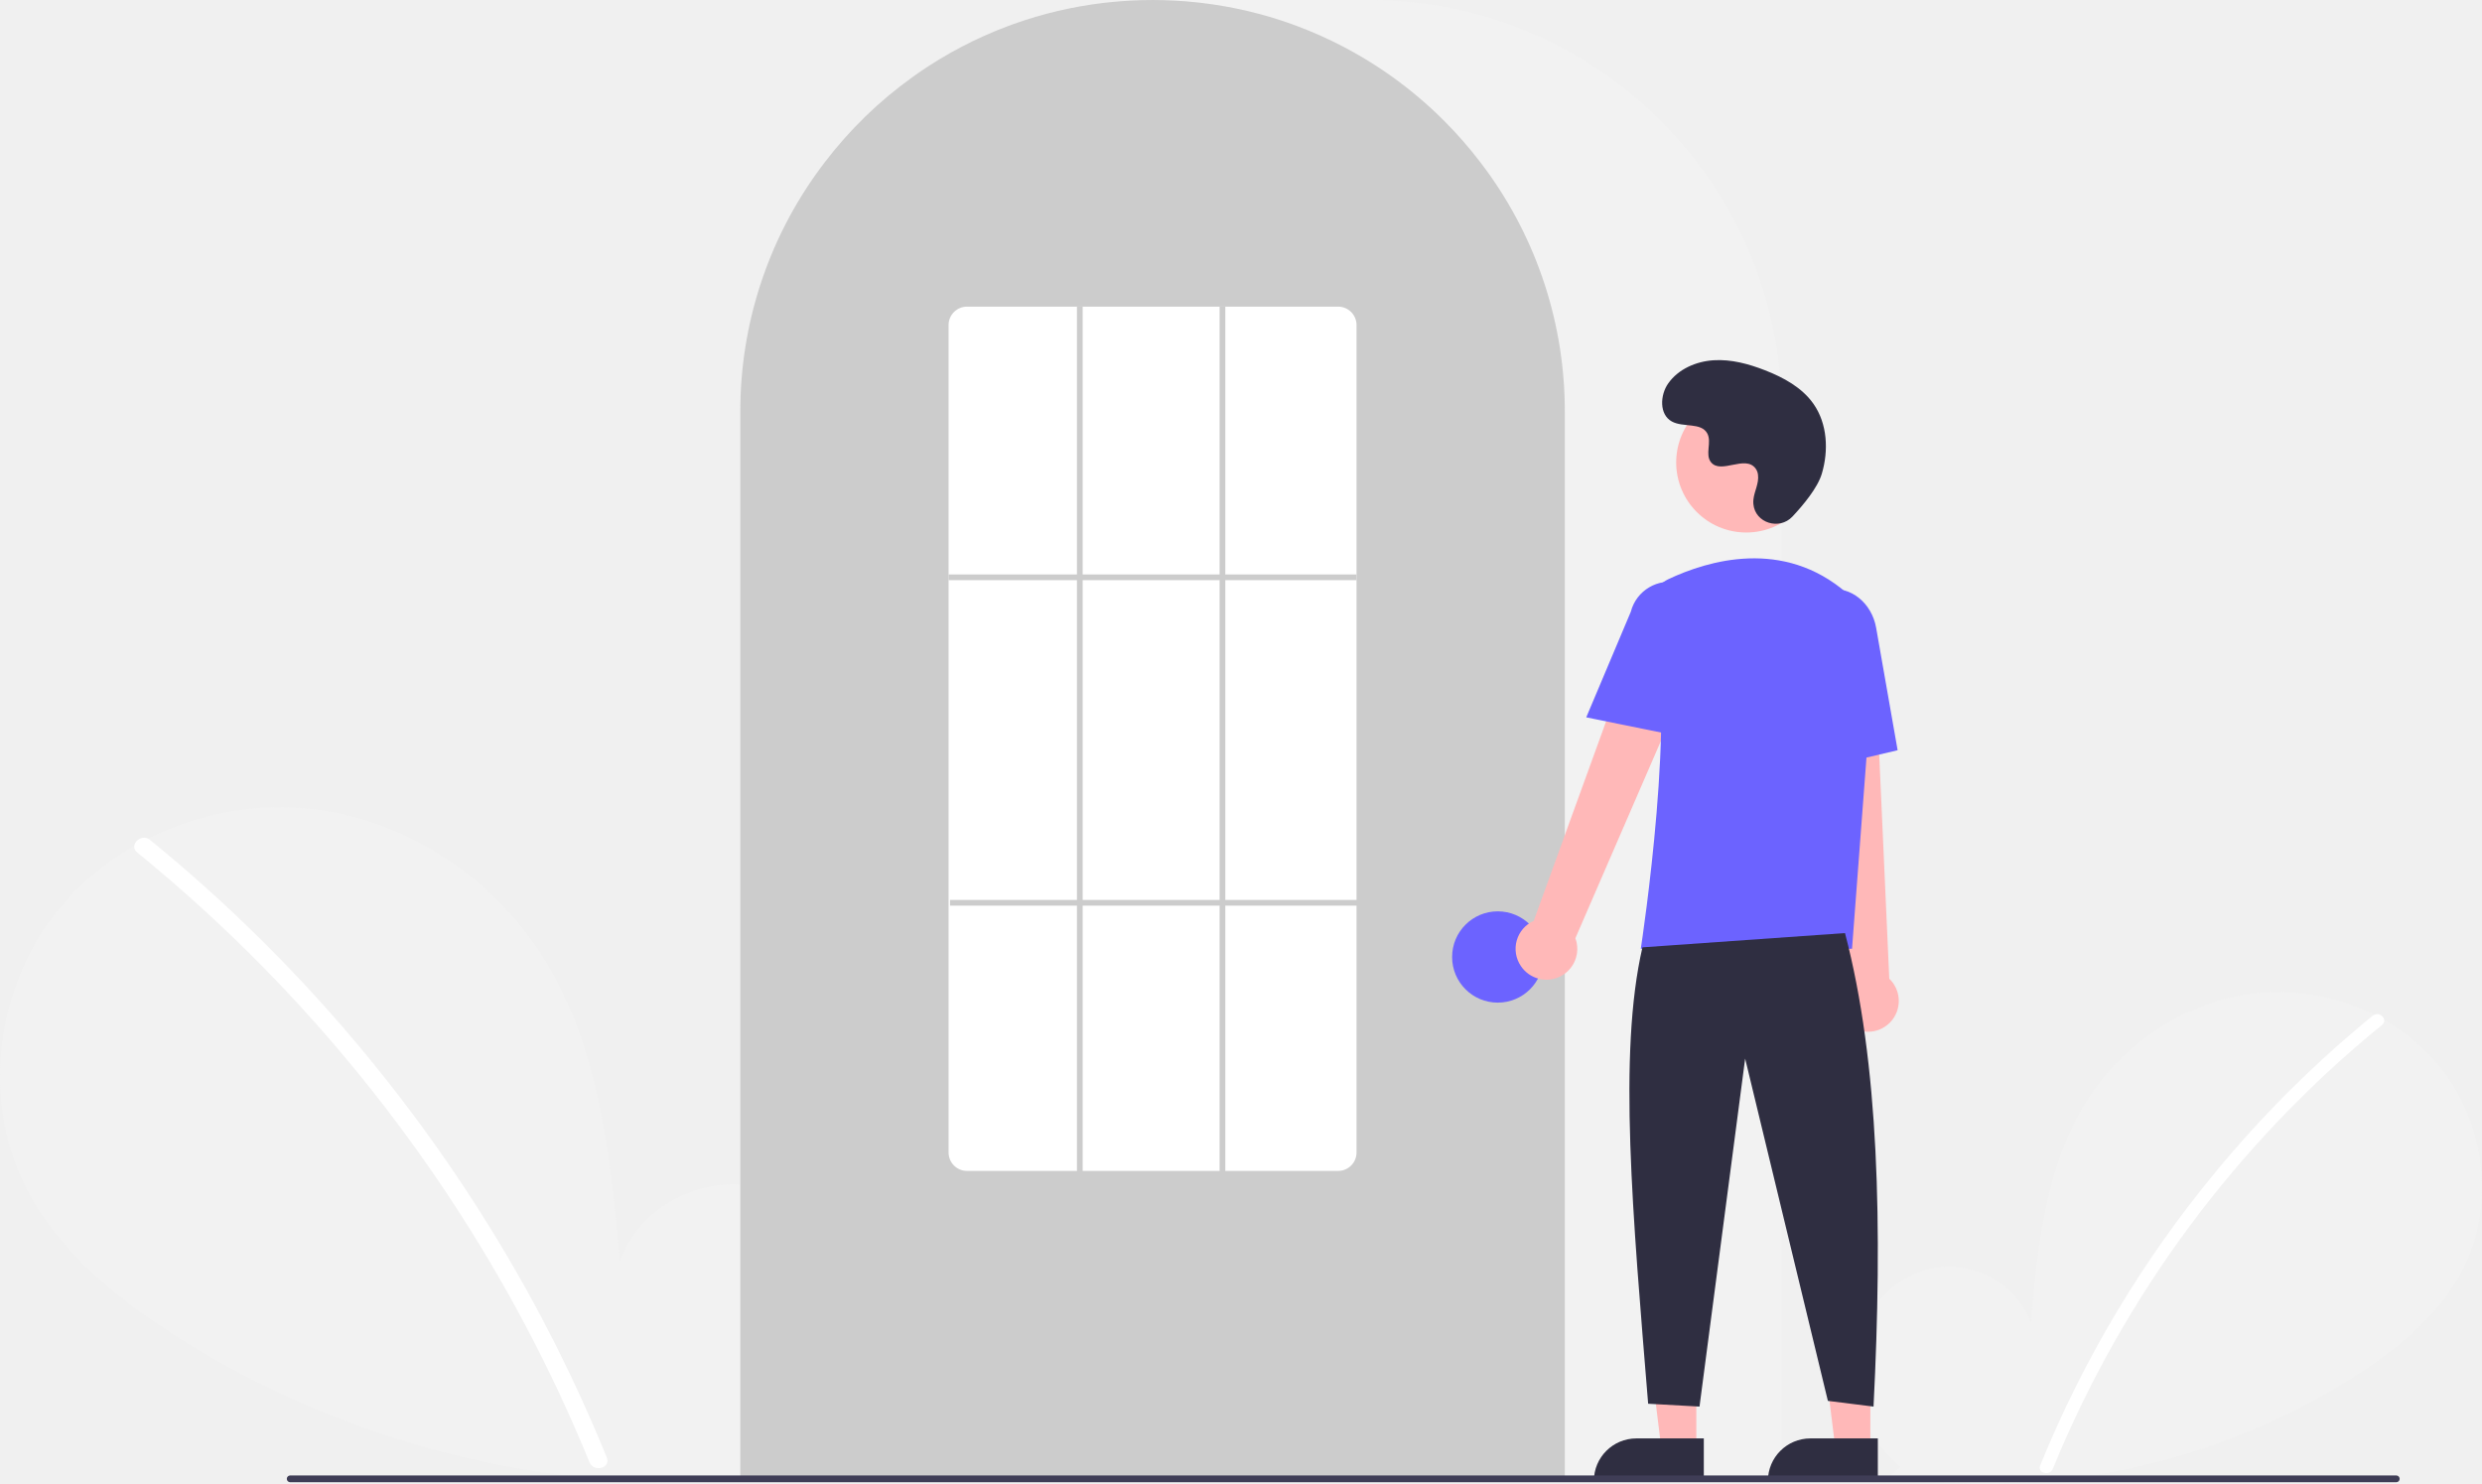
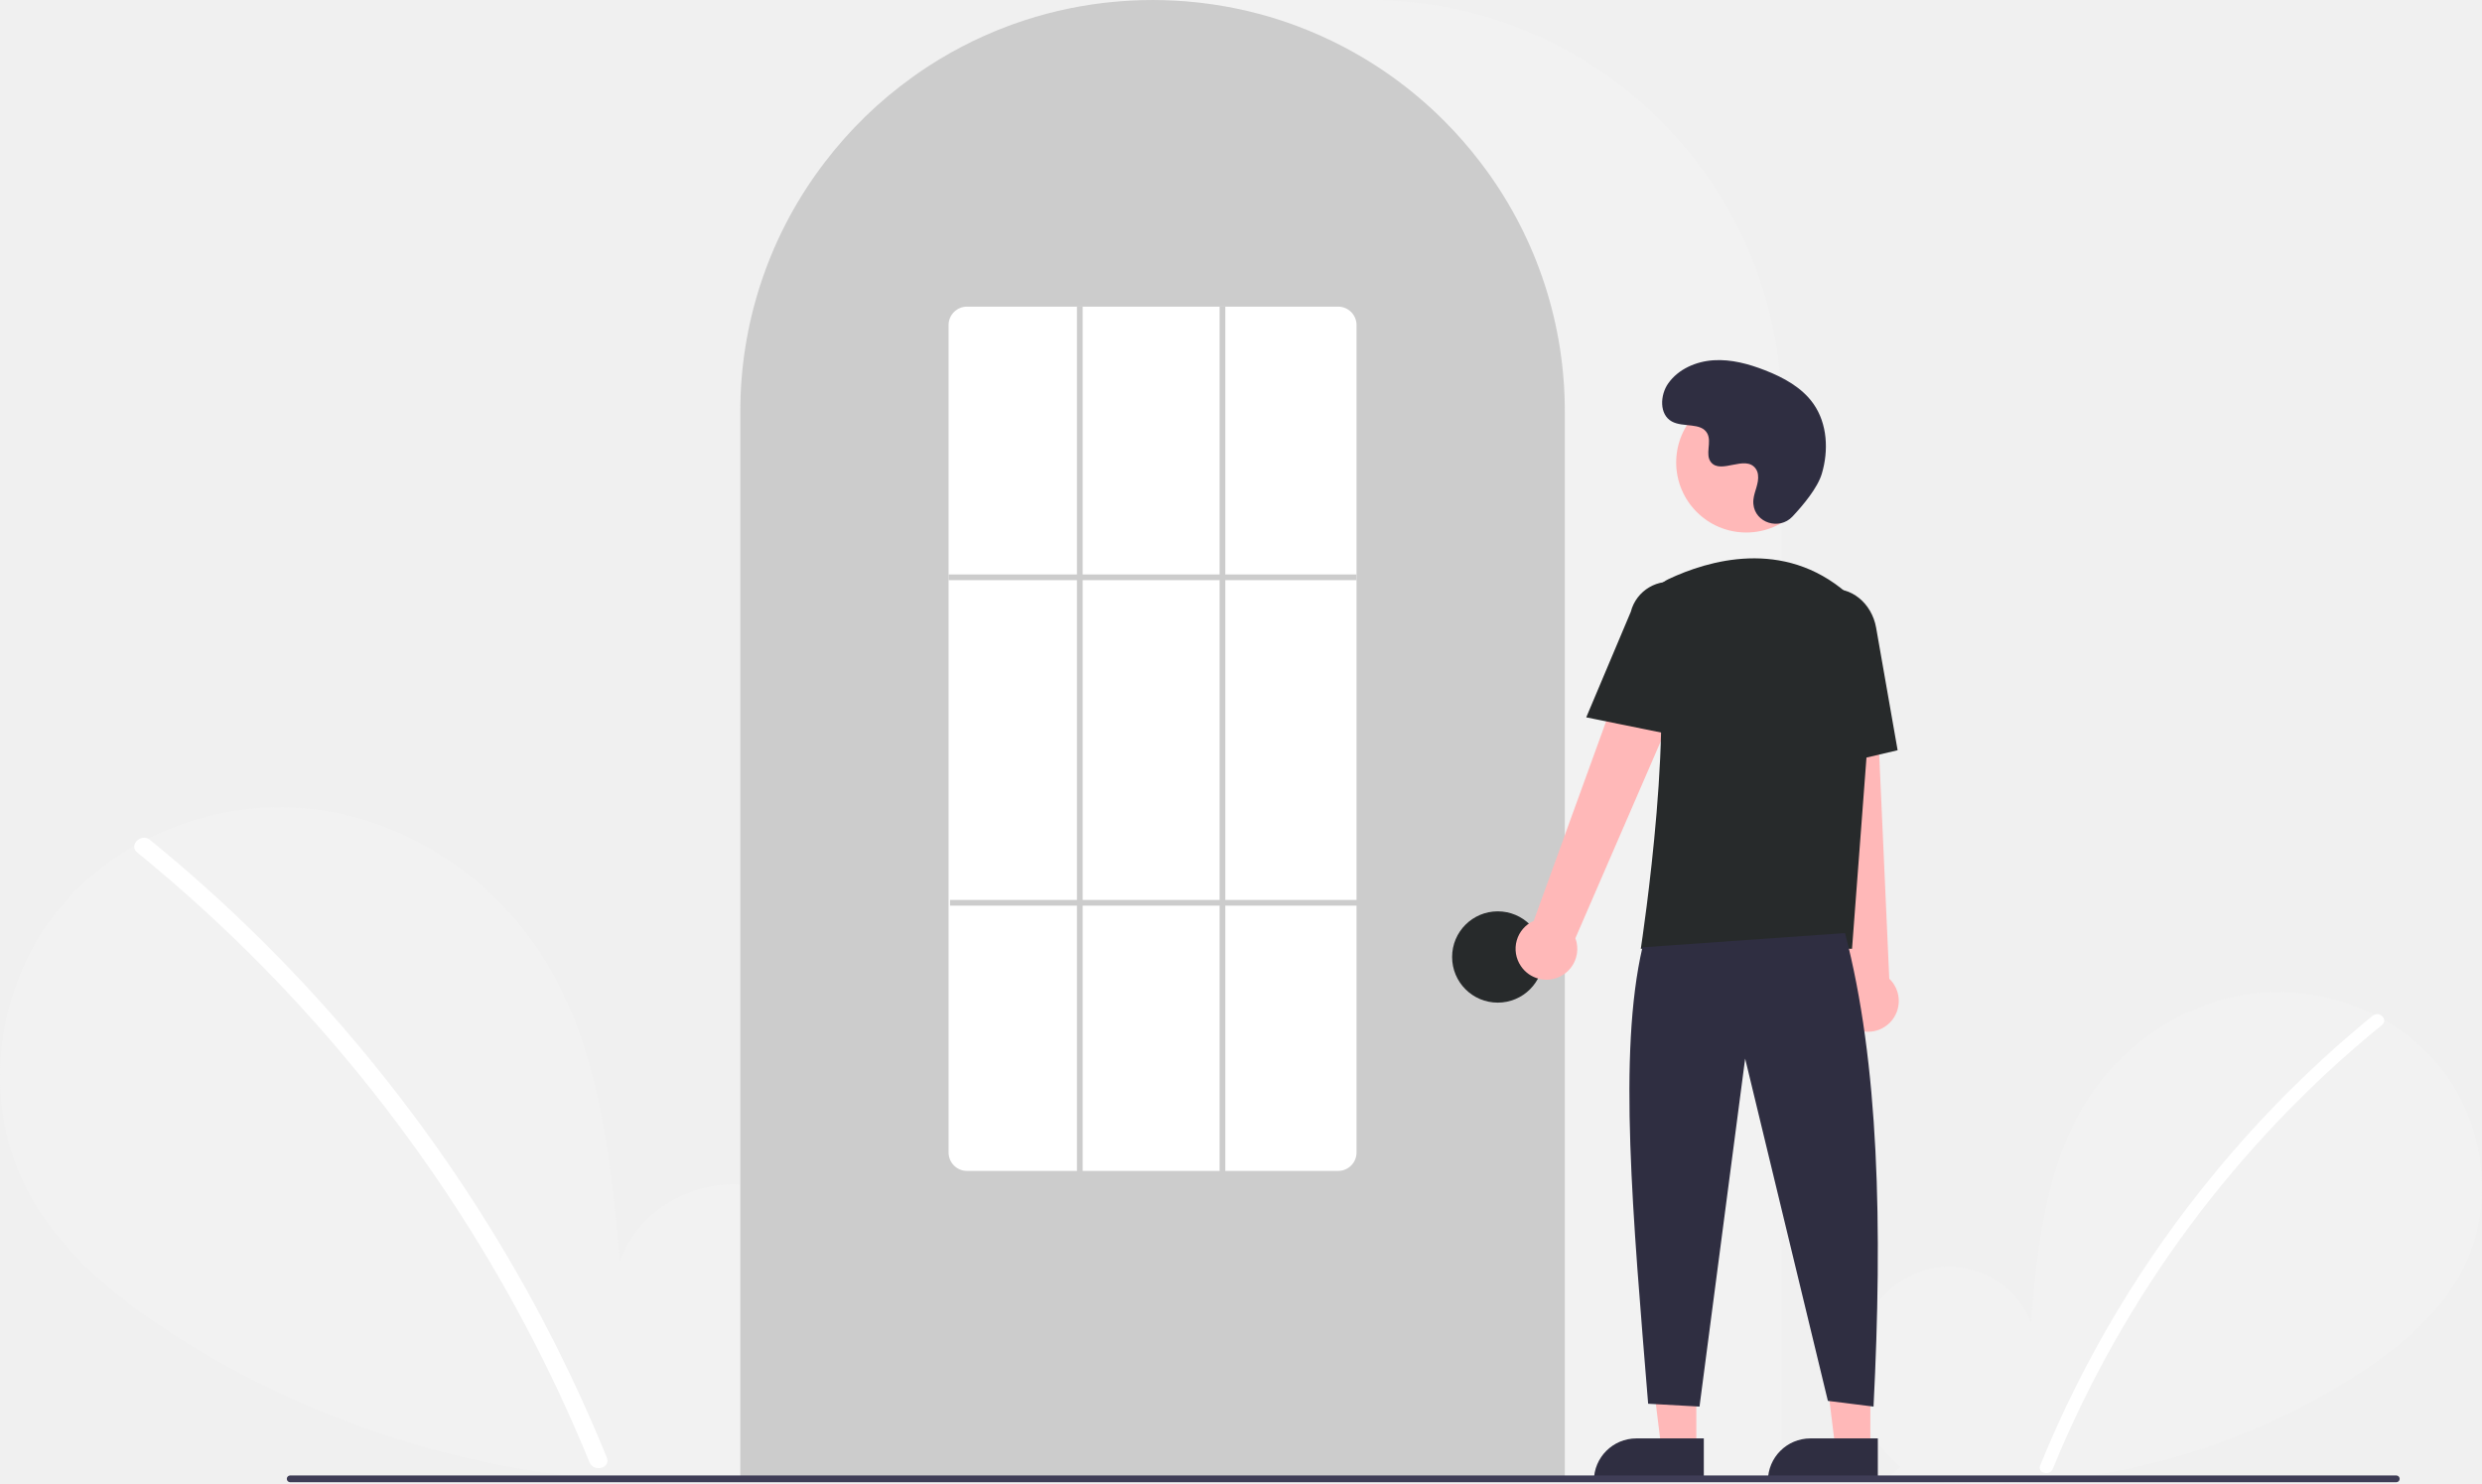
<svg xmlns="http://www.w3.org/2000/svg" id="b368e7d6-7c4a-408c-9a35-0514749a7e1a" data-name="Layer 1" width="870" height="520.139" viewBox="0 0 870 520.139">
  <path d="M831.092,704.187c-11.138-9.412-17.904-24.28-16.13-38.754s12.764-27.78,27.018-30.854,30.504,5.435,34.834,19.359c2.383-26.846,5.129-54.818,19.402-77.68,12.924-20.701,35.309-35.514,59.569-38.164s49.803,7.359,64.933,26.507,18.835,46.985,8.238,68.969c-7.806,16.195-22.188,28.247-37.257,38.052a240.452,240.452,0,0,1-164.454,35.977Z" transform="translate(-165 -189.9307)" fill="#f2f2f2" />
  <path d="M996.728,546.01a393.414,393.414,0,0,0-54.826,54.442,394.561,394.561,0,0,0-61.752,103.194c-1.112,2.725,3.313,3.911,4.412,1.216A392.342,392.342,0,0,1,999.963,549.245c2.284-1.86-.97-5.08-3.236-3.236Z" transform="translate(-165 -189.9307)" fill="#fff" />
  <path d="M445.067,701.63c15.299-12.927,24.591-33.348,22.154-53.228s-17.531-38.156-37.11-42.377-41.897,7.464-47.844,26.59c-3.273-36.873-7.044-75.292-26.648-106.693-17.751-28.433-48.497-48.778-81.818-52.418s-68.404,10.107-89.185,36.407-25.869,64.535-11.315,94.729c10.722,22.243,30.475,38.797,51.172,52.264,66.03,42.965,147.939,60.884,225.877,49.415" transform="translate(-165 -189.9307)" fill="#f2f2f2" />
  <path d="M217.567,484.373a540.355,540.355,0,0,1,75.304,74.777A548.076,548.076,0,0,1,352.257,647.04a545.835,545.835,0,0,1,25.43,53.846c1.527,3.743-4.55,5.372-6.06,1.671a536.36,536.36,0,0,0-49.009-92.727A539.734,539.734,0,0,0,256.889,528.632a538.441,538.441,0,0,0-43.766-39.815c-3.138-2.555,1.332-6.978,4.444-4.444Z" transform="translate(-165 -189.9307)" fill="#fff" />
  <path d="M789.5,708.931h-365v-374.5c0-79.678,64.822-144.5,144.5-144.5h76c79.677,0,144.5,64.822,144.5,144.5Z" transform="translate(-165 -189.9307)" fill="#f2f2f2" />
  <path d="M713.5,708.931h-289v-374.5a143.382,143.382,0,0,1,27.596-84.944c.664-.905,1.326-1.798,2.009-2.681a144.466,144.466,0,0,1,30.754-29.851c.66-.48,1.322-.952,1.994-1.423a144.16,144.16,0,0,1,31.472-16.459c.661-.25,1.334-.501,2.007-.742a144.02,144.02,0,0,1,31.108-7.336c.658-.09,1.333-.16,2.008-.23a146.288,146.288,0,0,1,31.105,0c.673.07,1.349.141,2.014.231a143.995,143.995,0,0,1,31.1,7.335c.673.241,1.346.492,2.009.743a143.799,143.799,0,0,1,31.106,16.216c.672.461,1.344.933,2.006,1.405a145.987,145.987,0,0,1,18.384,15.564,144.305,144.305,0,0,1,12.724,14.551c.681.88,1.343,1.773,2.005,2.677A143.382,143.382,0,0,1,713.5,334.431Z" transform="translate(-165 -189.9307)" fill="#ccc" />
-   <circle cx="525" cy="335.5" r="16" fill="#6c63ff" />
+   <circle cx="525" cy="335.5" r="16" fill="#272a2b" />
  <polygon points="594.599 507.783 582.339 507.783 576.506 460.495 594.601 460.496 594.599 507.783" fill="#ffb8b8" />
  <path d="M573.582,504.28h23.644a0,0,0,0,1,0,0v14.887a0,0,0,0,1,0,0H558.695a0,0,0,0,1,0,0v0a14.887,14.887,0,0,1,14.887-14.887Z" fill="#2f2e41" />
  <polygon points="655.599 507.783 643.339 507.783 637.506 460.495 655.601 460.496 655.599 507.783" fill="#ffb8b8" />
  <path d="M634.582,504.28h23.644a0,0,0,0,1,0,0v14.887a0,0,0,0,1,0,0H619.695a0,0,0,0,1,0,0v0a14.887,14.887,0,0,1,14.887-14.887Z" fill="#2f2e41" />
  <path d="M698.098,528.6a10.743,10.743,0,0,1,4.511-15.843l41.676-114.867L764.791,409.082,717.206,518.853a10.801,10.801,0,0,1-19.109,9.748Z" transform="translate(-165 -189.9307)" fill="#ffb8b8" />
  <path d="M814.336,550.184a10.743,10.743,0,0,1-2.893-16.217L798.533,412.458l23.338,1.066L827.236,533.045a10.801,10.801,0,0,1-12.9,17.139Z" transform="translate(-165 -189.9307)" fill="#ffb8b8" />
  <circle cx="612.106" cy="162.123" r="24.561" fill="#ffb8b8" />
-   <path d="M814.18,522.549H740.133l.089-.576c.133-.861,13.197-86.439,3.562-114.436a11.813,11.813,0,0,1,6.069-14.584h0c13.772-6.485,40.208-14.471,62.52,4.909a28.234,28.234,0,0,1,9.459,23.396Z" transform="translate(-165 -189.9307)" fill="#6c63ff" />
-   <path d="M754.354,448.181,721.018,441.418l15.626-37.03a13.997,13.997,0,0,1,27.106,6.998Z" transform="translate(-165 -189.9307)" fill="#6c63ff" />
-   <path d="M797.05,460.739l-2.004-45.941c-1.52-8.636,3.424-16.8,11.027-18.135,7.605-1.33,15.032,4.66,16.558,13.36l7.533,42.928Z" transform="translate(-165 -189.9307)" fill="#6c63ff" />
+   <path d="M814.18,522.549H740.133l.089-.576c.133-.861,13.197-86.439,3.562-114.436a11.813,11.813,0,0,1,6.069-14.584h0c13.772-6.485,40.208-14.471,62.52,4.909a28.234,28.234,0,0,1,9.459,23.396Z" transform="translate(-165 -189.9307)" fill="#272a2b" />
+   <path d="M754.354,448.181,721.018,441.418l15.626-37.03a13.997,13.997,0,0,1,27.106,6.998Z" transform="translate(-165 -189.9307)" fill="#272a2b" />
+   <path d="M797.05,460.739l-2.004-45.941c-1.52-8.636,3.424-16.8,11.027-18.135,7.605-1.33,15.032,4.66,16.558,13.36l7.533,42.928Z" transform="translate(-165 -189.9307)" fill="#272a2b" />
  <path d="M811.716,517.049c11.915,45.377,13.214,103.069,10,166l-16-2-29-120-16,122-18-1c-5.377-66.03-10.613-122.715-2-160Z" transform="translate(-165 -189.9307)" fill="#2f2e41" />
  <path d="M793.289,371.035c-4.582,4.881-13.091,2.261-13.688-4.407a8.055,8.055,0,0,1,.01-1.556c.308-2.954,2.015-5.635,1.606-8.754a4.59,4.59,0,0,0-.84-2.149c-3.651-4.889-12.222,2.187-15.668-2.239-2.113-2.714.371-6.987-1.251-10.021-2.14-4.004-8.479-2.029-12.454-4.221-4.423-2.439-4.158-9.225-1.247-13.353,3.551-5.034,9.776-7.72,15.923-8.107s12.253,1.275,17.992,3.511c6.521,2.541,12.988,6.054,17.001,11.788,4.88,6.973,5.35,16.348,2.909,24.502C802.098,360.99,797.031,367.049,793.289,371.035Z" transform="translate(-165 -189.9307)" fill="#2f2e41" />
  <path d="M1004.982,709.574h-738.294a1.191,1.191,0,0,1,0-2.381h738.294a1.191,1.191,0,0,1,0,2.381Z" transform="translate(-165 -189.9307)" fill="#3f3d56" />
  <path d="M634,600.431H504a6.465,6.465,0,0,1-6.5-6.415V303.846a6.465,6.465,0,0,1,6.5-6.415H634a6.465,6.465,0,0,1,6.5,6.415V594.015A6.465,6.465,0,0,1,634,600.431Z" transform="translate(-165 -189.9307)" fill="#fff" />
  <rect x="332.5" y="201.39" width="143" height="2" fill="#ccc" />
  <rect x="333" y="315.5" width="143" height="2" fill="#ccc" />
  <rect x="377.5" y="107.5" width="2" height="304" fill="#ccc" />
  <rect x="427.5" y="107.5" width="2" height="304" fill="#ccc" />
</svg>
